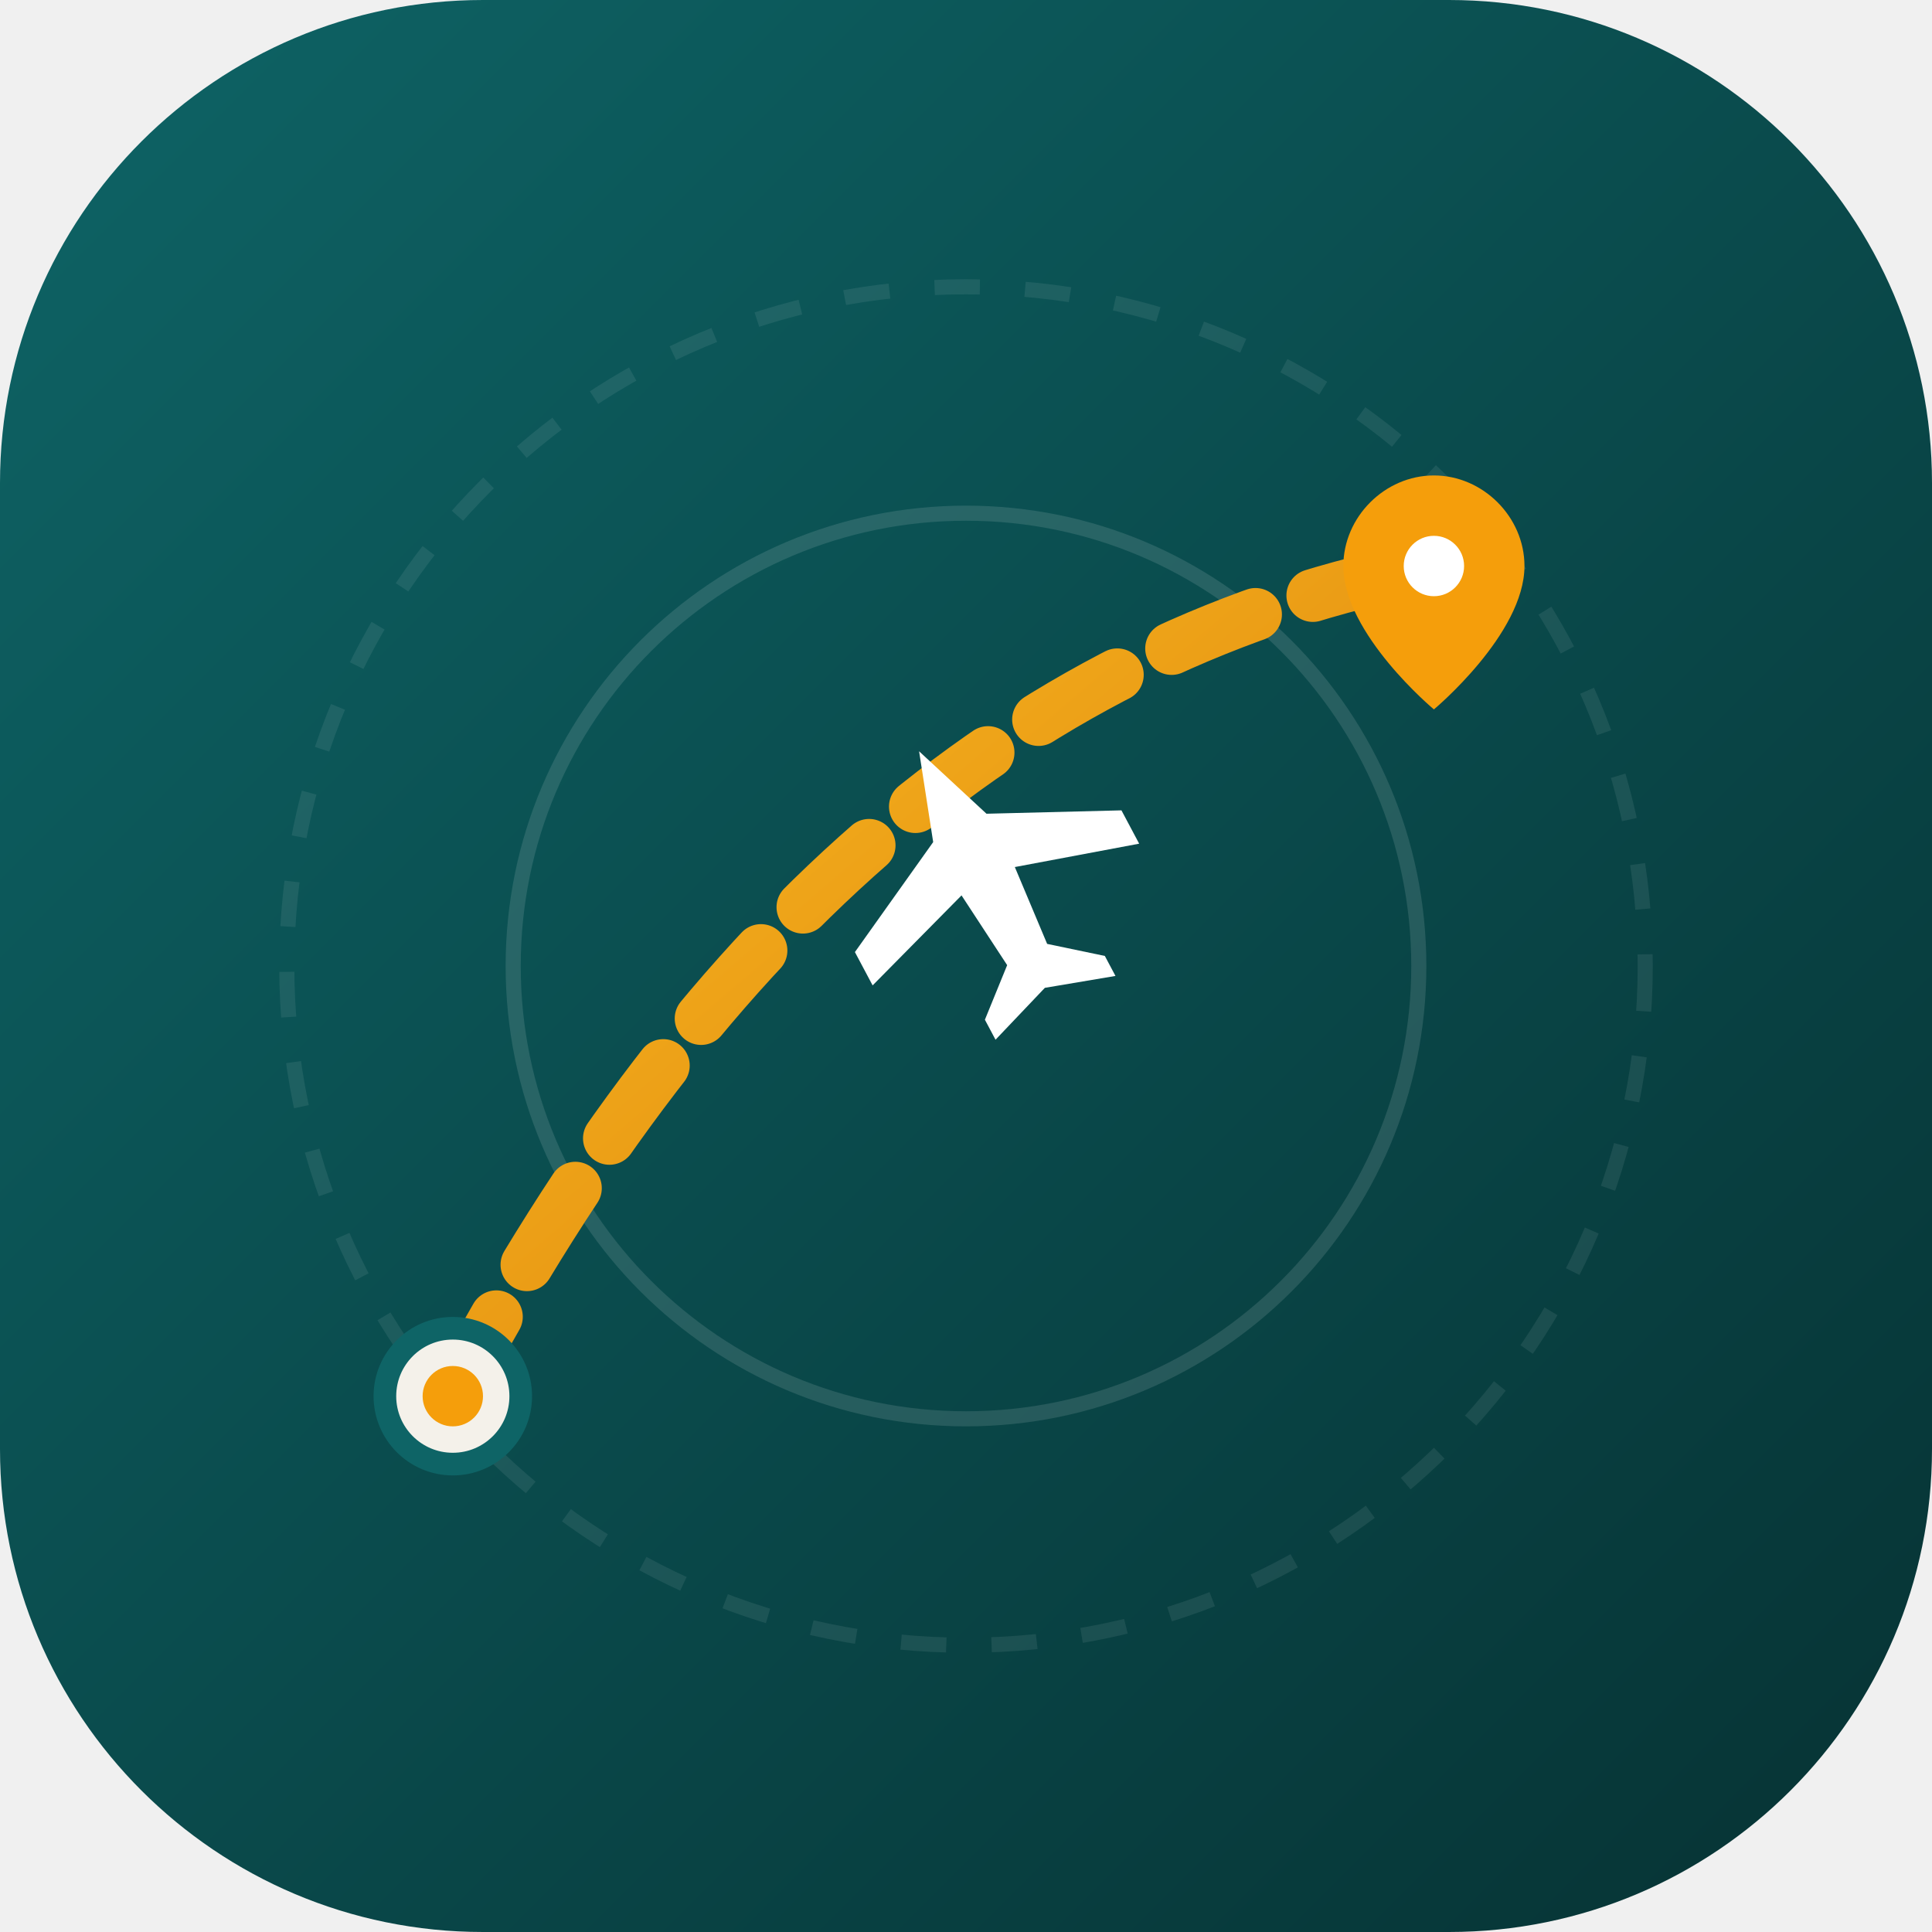
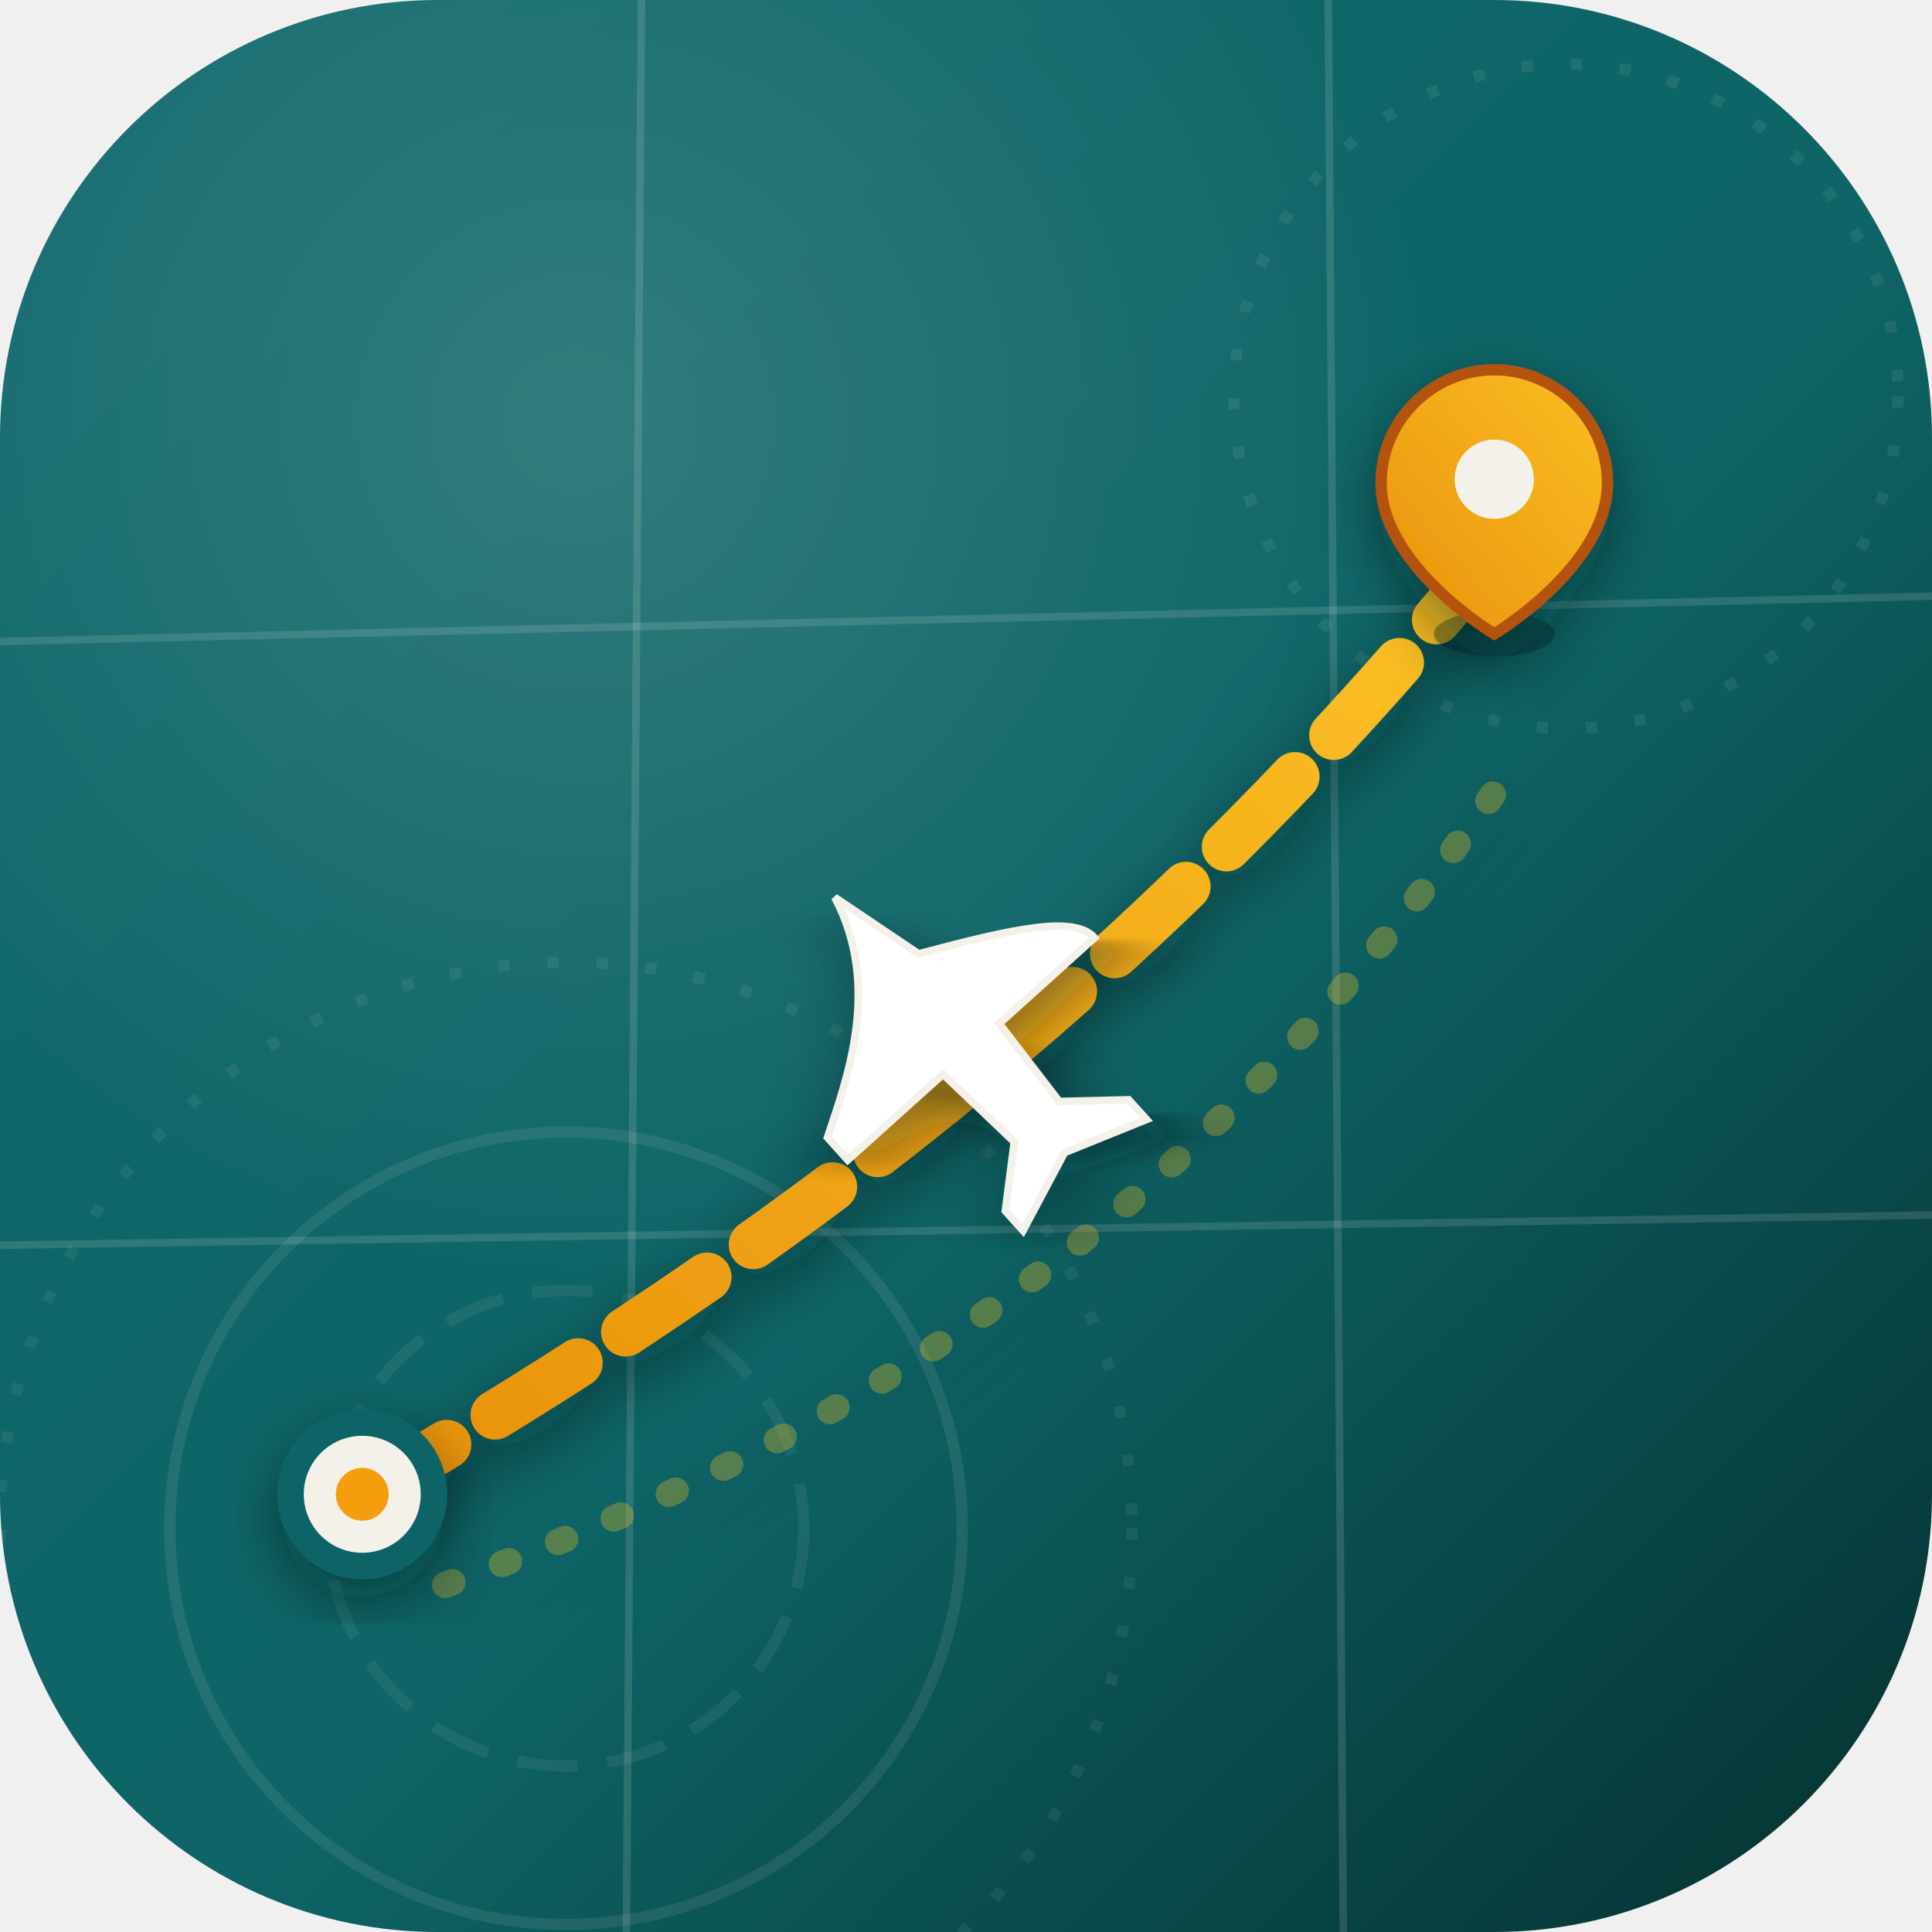
<svg xmlns="http://www.w3.org/2000/svg" viewBox="0 0 512 512" width="512" height="512">
  <defs>
    <linearGradient id="bg" x1="0%" y1="0%" x2="100%" y2="100%">
-       <stop offset="0%" stop-color="#0E6466" />
-       <stop offset="100%" stop-color="#063233" />
+       <stop offset="0%" stop-color="#10696C" />
+       <stop offset="55%" stop-color="#0E6466" />
+       <stop offset="100%" stop-color="#05302F" />
    </linearGradient>
-     <linearGradient id="gold" x1="0%" y1="0%" x2="100%" y2="100%">
-       <stop offset="0%" stop-color="#FBBF24" />
-       <stop offset="100%" stop-color="#D97706" />
+     <linearGradient id="gold" x1="0%" y1="100%" x2="100%" y2="0%">
+       <stop offset="0%" stop-color="#E8910B" />
+       <stop offset="100%" stop-color="#FBBF24" />
    </linearGradient>
+     <radialGradient id="glow" cx="30%" cy="22%" r="80%">
+       <stop offset="0%" stop-color="#FFFFFF" stop-opacity="0.14" />
+       <stop offset="55%" stop-color="#FFFFFF" stop-opacity="0" />
+     </radialGradient>
+     <filter id="soft" x="-40%" y="-40%" width="180%" height="180%">
+       <feDropShadow dx="0" dy="6" stdDeviation="8" flood-color="#021C1B" flood-opacity="0.45" />
+     </filter>
  </defs>
-   <rect width="512" height="512" rx="128" fill="url(#bg)" />
-   <circle cx="256" cy="256" r="180" fill="none" stroke="#FFFFFF" stroke-opacity="0.08" stroke-width="4" stroke-dasharray="12 12" />
-   <circle cx="256" cy="256" r="120" fill="none" stroke="#FFFFFF" stroke-opacity="0.12" stroke-width="4" />
-   <path d="M 120 370 Q 220 180 380 150" fill="none" stroke="url(#gold)" stroke-width="14" stroke-linecap="round" stroke-dasharray="24 16" />
-   <circle cx="120" cy="370" r="18" fill="#F4F1EA" stroke="#0E6466" stroke-width="6" />
-   <circle cx="120" cy="370" r="8" fill="#F59E0B" />
-   <g transform="translate(260, 230) rotate(-28)">
-     <path d="M 0 -35 L 8 -12 L 40 4 L 40 14 L 8 4 L 6 26 L 18 36 L 18 42 L 0 36 L -18 42 L -18 36 L -6 26 L -8 4 L -40 14 L -40 4 L -8 -12 Z" fill="#FFFFFF" />
+   <rect width="512" height="512" rx="116" fill="url(#bg)" />
+   <rect width="512" height="512" rx="116" fill="url(#glow)" />
+   <g fill="none" stroke="#F4F1EA">
+     <circle cx="150" cy="405" r="150" stroke-opacity="0.07" stroke-width="3" stroke-dasharray="3 10" />
+     <circle cx="150" cy="405" r="105" stroke-opacity="0.09" stroke-width="3" />
+     <circle cx="150" cy="405" r="63" stroke-opacity="0.07" stroke-width="3" stroke-dasharray="16 8" />
+     <circle cx="415" cy="105" r="88" stroke-opacity="0.08" stroke-width="3" stroke-dasharray="3 10" />
  </g>
-   <g transform="translate(380, 150)">
-     <circle cx="0" cy="0" r="22" fill="#F59E0B" />
-     <path d="M 0 -24 C -13 -24 -24 -13 -24 0 C -24 18 0 38 0 38 C 0 38 24 18 24 0 C 24 -13 13 -24 0 -24 Z" fill="#F59E0B" />
-     <circle cx="0" cy="0" r="8" fill="#FFFFFF" />
+   <g stroke="#F4F1EA" stroke-opacity="0.14" stroke-width="2">
+     <line x1="0" y1="170" x2="512" y2="158" />
+     <line x1="0" y1="330" x2="512" y2="322" />
+     <line x1="170" y1="0" x2="166" y2="512" />
+     <line x1="352" y1="0" x2="356" y2="512" />
+   </g>
+   <g filter="url(#soft)">
+     <path d="M 96 396 C 210 330 300 260 386 158" fill="none" stroke="url(#gold)" stroke-width="13" stroke-linecap="round" stroke-dasharray="26 15" />
+     <path d="M 118 420 C 230 380 320 320 396 210" fill="none" stroke="#FBBF24" stroke-opacity="0.30" stroke-width="7" stroke-linecap="round" stroke-dasharray="2 14" />
+   </g>
+   <g filter="url(#soft)">
+     <circle cx="96" cy="396" r="19" fill="#F4F1EA" stroke="#0E6466" stroke-width="7" />
+     <circle cx="96" cy="396" r="7" fill="#F59E0B" />
+   </g>
+   <g transform="translate(252, 272) rotate(-42)" filter="url(#soft)">
+     <path d="M 0 -46 L 6.5 -20 C 30 -8 44 0 44 8 L 10 8 L 8 34 L 22 46 L 22 53 L 0 45 L -22 53 L -22 46 L -8 34 L -10 8 L -44 8 L -44 0 C -30 -8 -6.5 -20 0 -46 Z" fill="#FFFFFF" stroke="#F4F1EA" stroke-width="2" />
+   </g>
+   <g transform="translate(396, 128)" filter="url(#soft)">
+     <ellipse cx="0" cy="40" rx="16" ry="6" fill="#021C1B" opacity="0.35" />
+     <path d="M 0 -30 C -16.5 -30 -30 -16.5 -30 0 C -30 22 0 40 0 40 C 0 40 30 22 30 0 C 30 -16.5 16.5 -30 0 -30 Z" fill="url(#gold)" stroke="#B45309" stroke-width="3" />
+     <circle cx="0" cy="-1" r="10.5" fill="#F4F1EA" />
  </g>
</svg>
